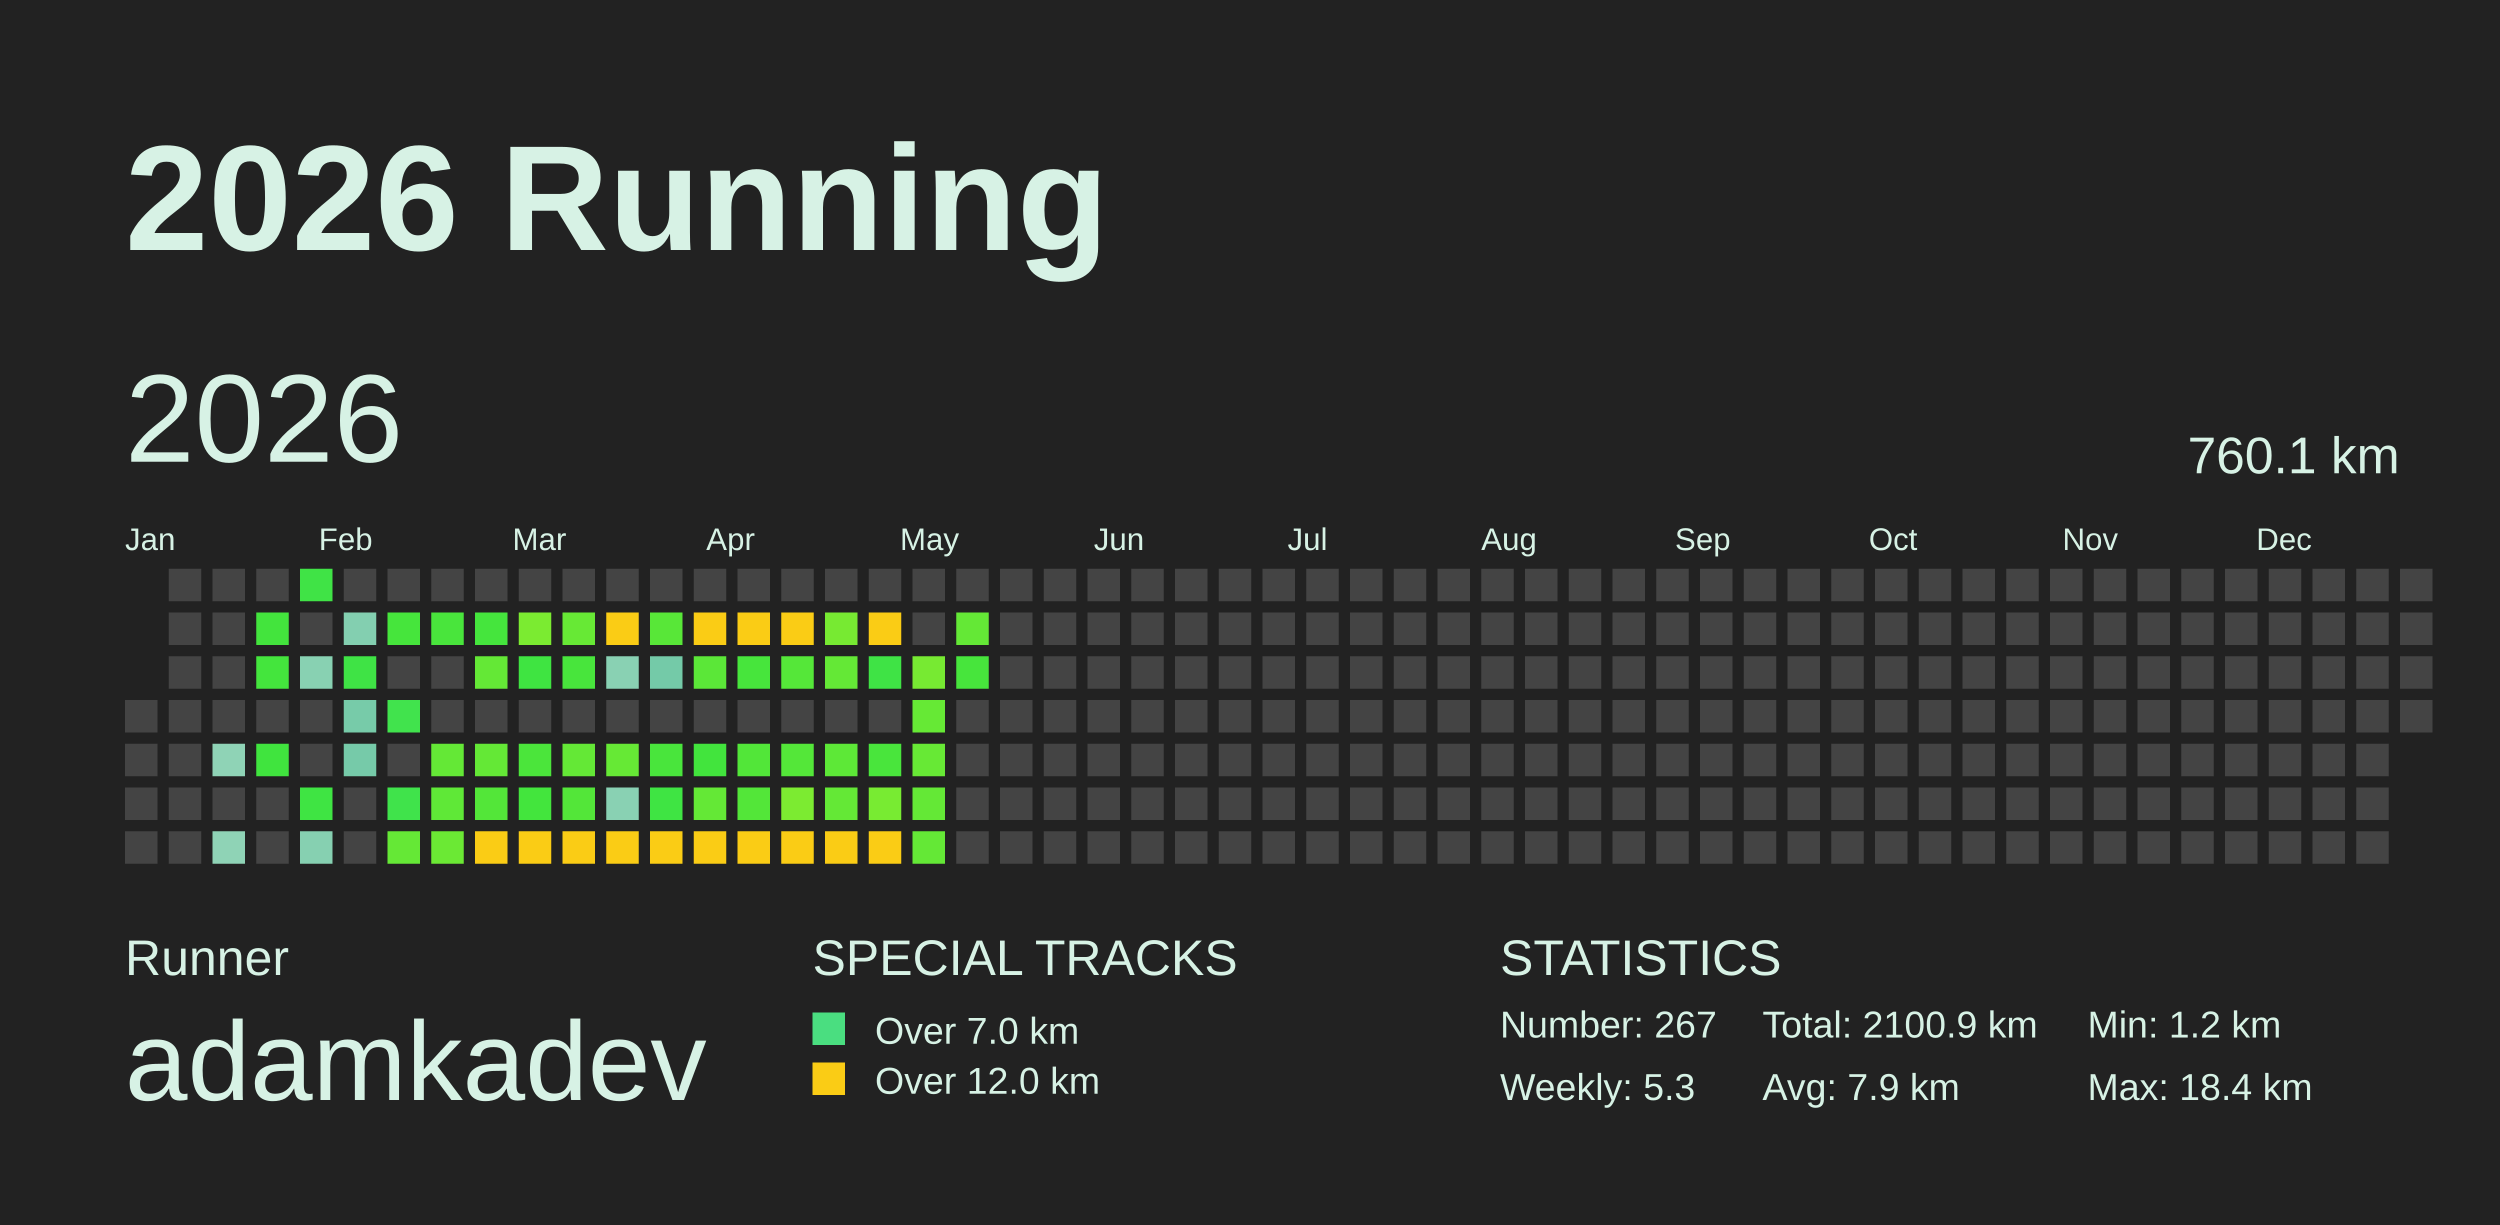
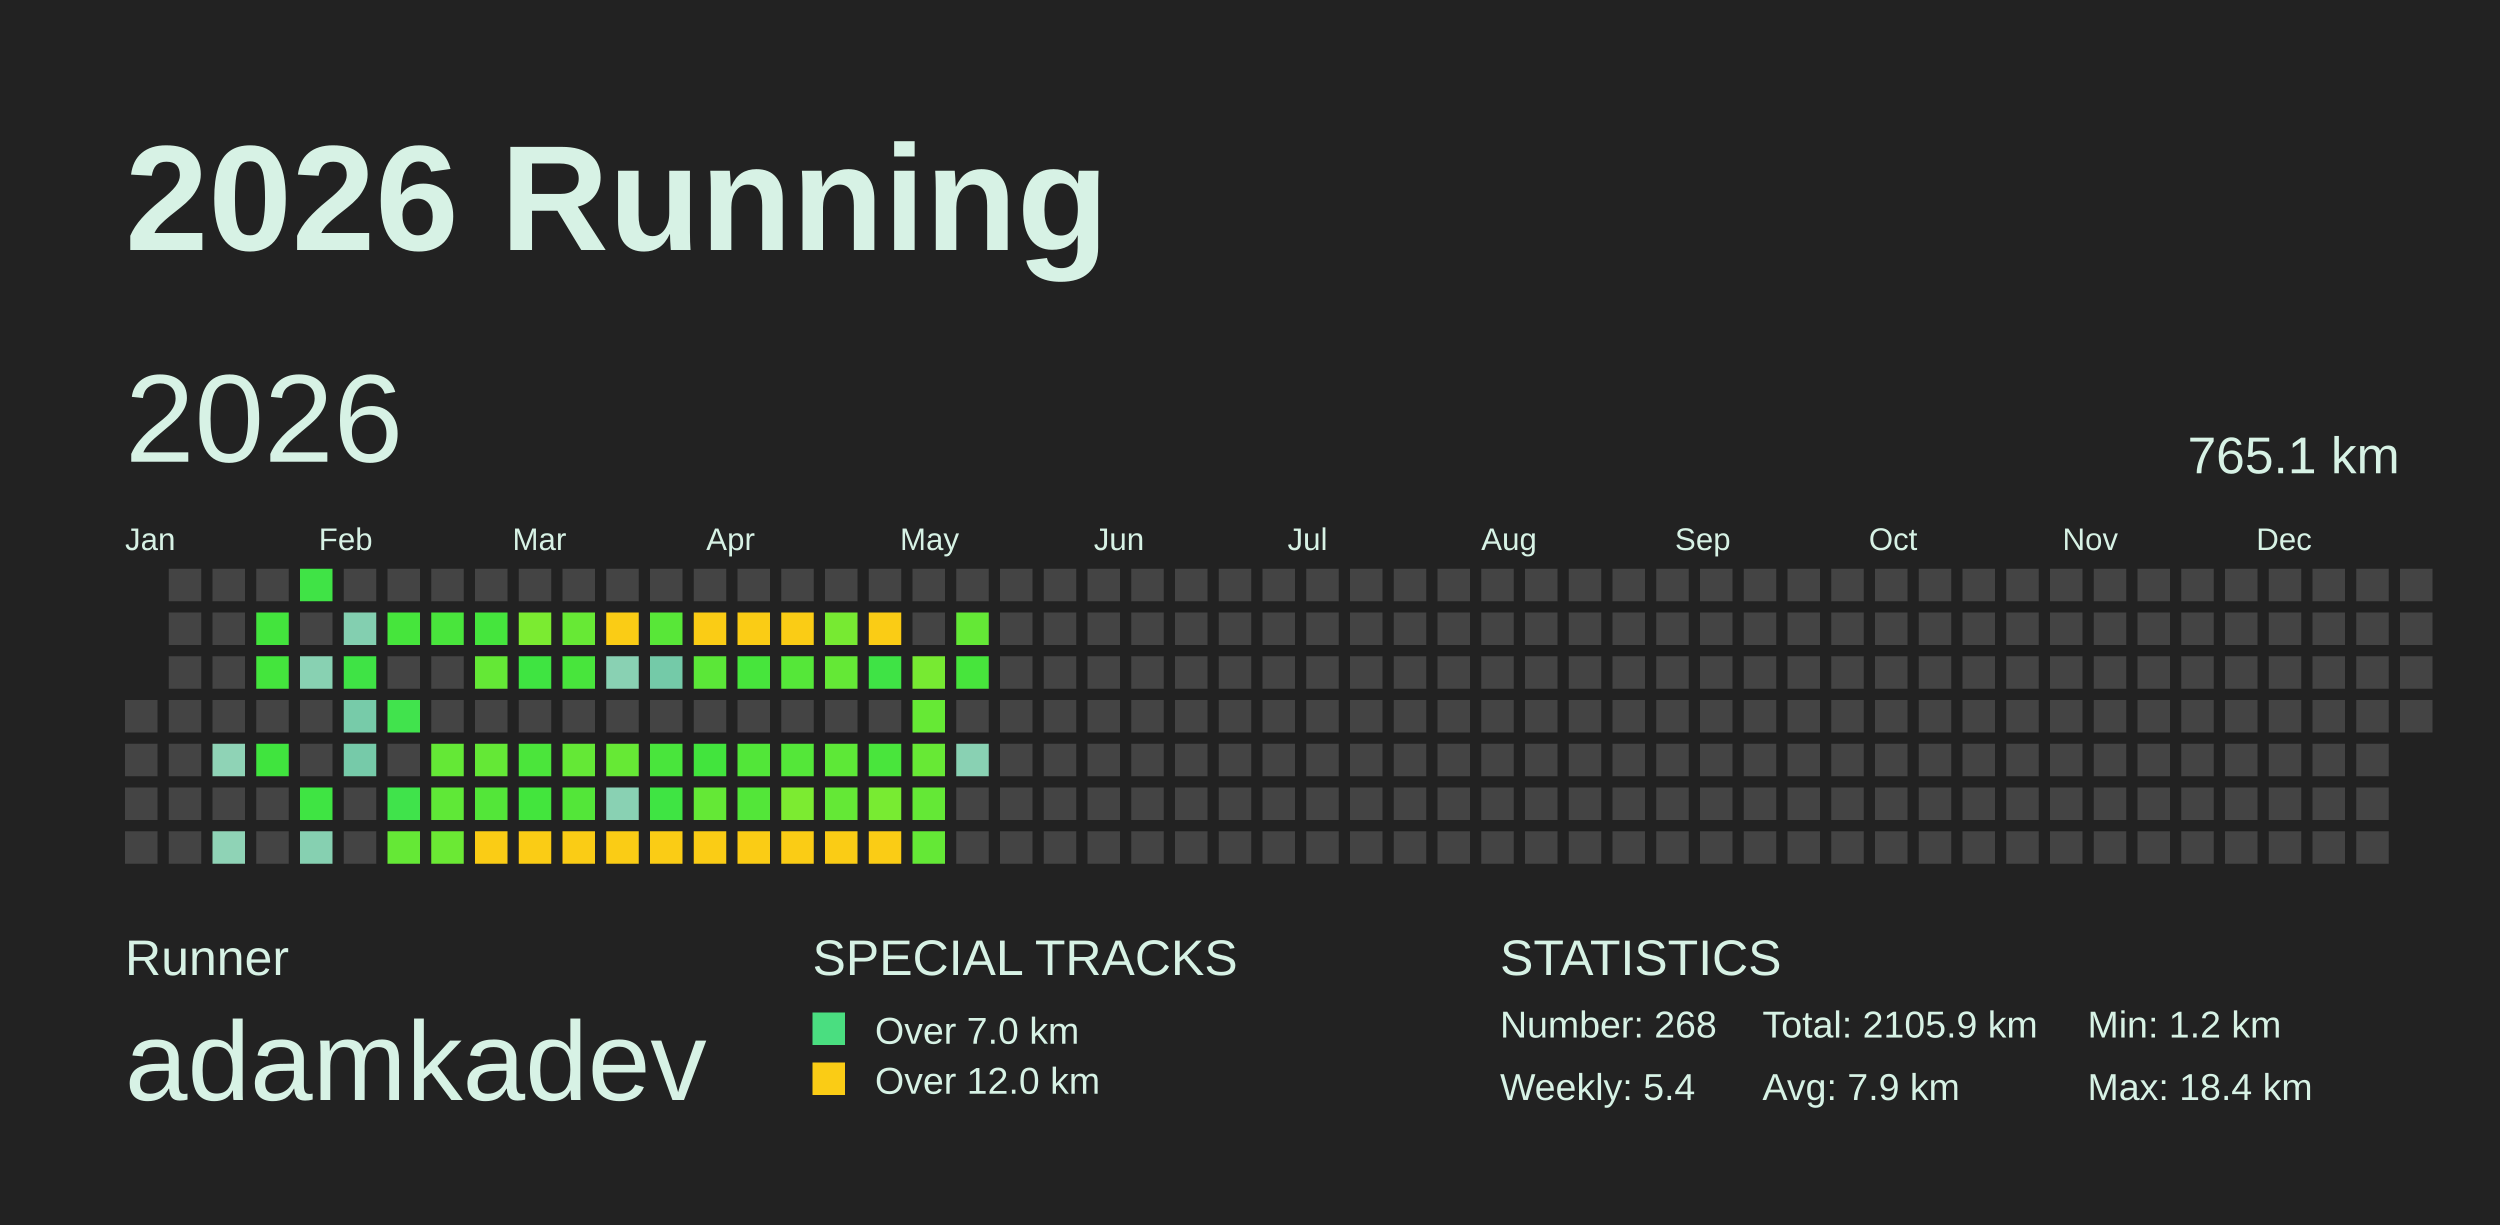
<svg xmlns="http://www.w3.org/2000/svg" baseProfile="full" height="98mm" version="1.1" viewBox="0,0,200,98" width="200mm">
  <defs>
    <pattern height="2" id="indoor-stripe" patternUnits="userSpaceOnUse" width="2">
      <line stroke="white" stroke-opacity="0.45" stroke-width="0.5" x1="0" x2="2" y1="2" y2="0" />
    </pattern>
  </defs>
  <rect fill="#222222" height="98" width="200" x="0" y="0" />
  <text fill="#D7F2E5" style="font-size:12px; font-family:Arial; font-weight:bold;" x="10" y="20">2026 Running</text>
  <text fill="#D7F2E5" style="font-size:4px; font-family:Arial" x="10" y="78">Runner</text>
  <text fill="#D7F2E5" style="font-size:9px; font-family:Arial" x="10" y="88">adamkadev</text>
  <text fill="#D7F2E5" style="font-size:4px; font-family:Arial" x="65" y="78">SPECIAL TRACKS</text>
  <rect fill="#4ADE80" height="2.6" width="2.6" x="65" y="81" />
  <text fill="#D7F2E5" style="font-size:3px; font-family:Arial" x="70" y="83.5">Over 7.0 km</text>
  <rect fill="#FACC15" height="2.6" width="2.6" x="65" y="85" />
  <text fill="#D7F2E5" style="font-size:3px; font-family:Arial" x="70" y="87.5">Over 12.0 km</text>
  <text fill="#D7F2E5" style="font-size:4px; font-family:Arial" x="120" y="78">STATISTICS</text>
-   <text fill="#D7F2E5" style="font-size:3px; font-family:Arial" x="120" y="83">Number: 267</text>
-   <text fill="#D7F2E5" style="font-size:3px; font-family:Arial" x="120" y="88">Weekly: 5.3</text>
-   <text fill="#D7F2E5" style="font-size:3px; font-family:Arial" x="141" y="83">Total: 2100.9 km</text>
+   <text fill="#D7F2E5" style="font-size:3px; font-family:Arial" x="120" y="83">Number: 268</text>
+   <text fill="#D7F2E5" style="font-size:3px; font-family:Arial" x="120" y="88">Weekly: 5.4</text>
+   <text fill="#D7F2E5" style="font-size:3px; font-family:Arial" x="141" y="83">Total: 2105.9 km</text>
  <text fill="#D7F2E5" style="font-size:3px; font-family:Arial" x="141" y="88">Avg: 7.9 km</text>
  <text fill="#D7F2E5" style="font-size:3px; font-family:Arial" x="167" y="83">Min: 1.2 km</text>
  <text fill="#D7F2E5" style="font-size:3px; font-family:Arial" x="167" y="88">Max: 18.4 km</text>
  <text dominant-baseline="hanging" fill="#D7F2E5" style="font-size:10.0px; font-family:Arial;" x="10" y="30">2026</text>
-   <text dominant-baseline="hanging" fill="#D7F2E5" style="font-size:4.125px; font-family:Arial;" x="175" y="35">760.1 km</text>
+   <text dominant-baseline="hanging" fill="#D7F2E5" style="font-size:4.125px; font-family:Arial;" x="175" y="35">765.1 km</text>
  <text fill="#D7F2E5" style="font-size:2.5px; font-family:Arial" x="10.0" y="44">Jan</text>
  <text fill="#D7F2E5" style="font-size:2.5px; font-family:Arial" x="25.5" y="44">Feb</text>
  <text fill="#D7F2E5" style="font-size:2.5px; font-family:Arial" x="41.0" y="44">Mar</text>
  <text fill="#D7F2E5" style="font-size:2.5px; font-family:Arial" x="56.5" y="44">Apr</text>
  <text fill="#D7F2E5" style="font-size:2.5px; font-family:Arial" x="72.0" y="44">May</text>
  <text fill="#D7F2E5" style="font-size:2.5px; font-family:Arial" x="87.5" y="44">Jun</text>
  <text fill="#D7F2E5" style="font-size:2.5px; font-family:Arial" x="103.0" y="44">Jul</text>
  <text fill="#D7F2E5" style="font-size:2.5px; font-family:Arial" x="118.5" y="44">Aug</text>
  <text fill="#D7F2E5" style="font-size:2.5px; font-family:Arial" x="134.0" y="44">Sep</text>
  <text fill="#D7F2E5" style="font-size:2.5px; font-family:Arial" x="149.5" y="44">Oct</text>
  <text fill="#D7F2E5" style="font-size:2.5px; font-family:Arial" x="165.0" y="44">Nov</text>
  <text fill="#D7F2E5" style="font-size:2.5px; font-family:Arial" x="180.5" y="44">Dec</text>
  <rect fill="#444444" height="2.6" width="2.6" x="10.0" y="56.0" />
  <rect fill="#444444" height="2.6" width="2.6" x="10.0" y="59.5" />
  <rect fill="#444444" height="2.6" width="2.6" x="10.0" y="63.0" />
  <rect fill="#444444" height="2.6" width="2.6" x="10.0" y="66.5" />
  <rect fill="#444444" height="2.6" width="2.6" x="13.5" y="45.5" />
  <rect fill="#444444" height="2.6" width="2.6" x="13.5" y="49.0" />
  <rect fill="#444444" height="2.6" width="2.6" x="13.5" y="52.5" />
  <rect fill="#444444" height="2.6" width="2.6" x="13.5" y="56.0" />
  <rect fill="#444444" height="2.6" width="2.6" x="13.5" y="59.5" />
  <rect fill="#444444" height="2.6" width="2.6" x="13.5" y="63.0" />
  <rect fill="#444444" height="2.6" width="2.6" x="13.5" y="66.5" />
  <rect fill="#444444" height="2.6" width="2.6" x="17.0" y="45.5" />
  <rect fill="#444444" height="2.6" width="2.6" x="17.0" y="49.0" />
  <rect fill="#444444" height="2.6" width="2.6" x="17.0" y="52.5" />
  <rect fill="#444444" height="2.6" width="2.6" x="17.0" y="56.0" />
  <rect fill="#8fd3b6" height="2.6" width="2.6" x="17.0" y="59.5" />
  <rect fill="#444444" height="2.6" width="2.6" x="17.0" y="63.0" />
  <rect fill="#8fd3b6" height="2.6" width="2.6" x="17.0" y="66.5" />
  <rect fill="#444444" height="2.6" width="2.6" x="20.5" y="45.5" />
  <rect fill="#43e43d" height="2.6" width="2.6" x="20.5" y="49.0" />
  <rect fill="#44e53d" height="2.6" width="2.6" x="20.5" y="52.5" />
  <rect fill="#444444" height="2.6" width="2.6" x="20.5" y="56.0" />
  <rect fill="#40e43e" height="2.6" width="2.6" x="20.5" y="59.5" />
  <rect fill="#444444" height="2.6" width="2.6" x="20.5" y="63.0" />
  <rect fill="#444444" height="2.6" width="2.6" x="20.5" y="66.5" />
  <rect fill="#40e346" height="2.6" width="2.6" x="24.0" y="45.5" />
  <rect fill="#444444" height="2.6" width="2.6" x="24.0" y="49.0" />
  <rect fill="#88d1b2" height="2.6" width="2.6" x="24.0" y="52.5" />
  <rect fill="#444444" height="2.6" width="2.6" x="24.0" y="56.0" />
  <rect fill="#444444" height="2.6" width="2.6" x="24.0" y="59.5" />
  <rect fill="#3fe443" height="2.6" width="2.6" x="24.0" y="63.0" />
  <rect fill="#86d0b1" height="2.6" width="2.6" x="24.0" y="66.5" />
  <rect fill="#444444" height="2.6" width="2.6" x="27.5" y="45.5" />
  <rect fill="#83cfb0" height="2.6" width="2.6" x="27.5" y="49.0" />
  <rect fill="#3fe345" height="2.6" width="2.6" x="27.5" y="52.5" />
  <rect fill="#77cba9" height="2.6" width="2.6" x="27.5" y="56.0" />
  <rect fill="#76caa9" height="2.6" width="2.6" x="27.5" y="59.5" />
  <rect fill="#444444" height="2.6" width="2.6" x="27.5" y="63.0" />
  <rect fill="#444444" height="2.6" width="2.6" x="27.5" y="66.5" />
  <rect fill="#444444" height="2.6" width="2.6" x="31.0" y="45.5" />
  <rect fill="#46e53c" height="2.6" width="2.6" x="31.0" y="49.0" />
  <rect fill="#444444" height="2.6" width="2.6" x="31.0" y="52.5" />
  <rect fill="#41e34d" height="2.6" width="2.6" x="31.0" y="56.0" />
  <rect fill="#444444" height="2.6" width="2.6" x="31.0" y="59.5" />
  <rect fill="#40e34b" height="2.6" width="2.6" x="31.0" y="63.0" />
  <rect fill="#65e836" height="2.6" width="2.6" x="31.0" y="66.5" />
  <rect fill="#444444" height="2.6" width="2.6" x="34.5" y="45.5" />
  <rect fill="#49e53c" height="2.6" width="2.6" x="34.5" y="49.0" />
  <rect fill="#444444" height="2.6" width="2.6" x="34.5" y="52.5" />
  <rect fill="#444444" height="2.6" width="2.6" x="34.5" y="56.0" />
  <rect fill="#64e836" height="2.6" width="2.6" x="34.5" y="59.5" />
  <rect fill="#5fe837" height="2.6" width="2.6" x="34.5" y="63.0" />
  <rect fill="#6be934" height="2.6" width="2.6" x="34.5" y="66.5" />
  <rect fill="#444444" height="2.6" width="2.6" x="38.0" y="45.5" />
  <rect fill="#45e53d" height="2.6" width="2.6" x="38.0" y="49.0" />
  <rect fill="#64e836" height="2.6" width="2.6" x="38.0" y="52.5" />
  <rect fill="#444444" height="2.6" width="2.6" x="38.0" y="56.0" />
  <rect fill="#64e836" height="2.6" width="2.6" x="38.0" y="59.5" />
  <rect fill="#53e639" height="2.6" width="2.6" x="38.0" y="63.0" />
  <rect fill="#FACC15" height="2.6" width="2.6" x="38.0" y="66.5" />
  <rect fill="#444444" height="2.6" width="2.6" x="41.5" y="45.5" />
  <rect fill="#7beb31" height="2.6" width="2.6" x="41.5" y="49.0" />
  <rect fill="#3fe441" height="2.6" width="2.6" x="41.5" y="52.5" />
  <rect fill="#444444" height="2.6" width="2.6" x="41.5" y="56.0" />
  <rect fill="#4be53b" height="2.6" width="2.6" x="41.5" y="59.5" />
  <rect fill="#43e53d" height="2.6" width="2.6" x="41.5" y="63.0" />
  <rect fill="#FACC15" height="2.6" width="2.6" x="41.5" y="66.5" />
  <rect fill="#444444" height="2.6" width="2.6" x="45.0" y="45.5" />
  <rect fill="#67e935" height="2.6" width="2.6" x="45.0" y="49.0" />
  <rect fill="#48e53c" height="2.6" width="2.6" x="45.0" y="52.5" />
  <rect fill="#444444" height="2.6" width="2.6" x="45.0" y="56.0" />
  <rect fill="#64e836" height="2.6" width="2.6" x="45.0" y="59.5" />
  <rect fill="#53e639" height="2.6" width="2.6" x="45.0" y="63.0" />
  <rect fill="#FACC15" height="2.6" width="2.6" x="45.0" y="66.5" />
  <rect fill="#444444" height="2.6" width="2.6" x="48.5" y="45.5" />
  <rect fill="#FACC15" height="2.6" width="2.6" x="48.5" y="49.0" />
  <rect fill="#89d1b3" height="2.6" width="2.6" x="48.5" y="52.5" />
  <rect fill="#444444" height="2.6" width="2.6" x="48.5" y="56.0" />
  <rect fill="#66e935" height="2.6" width="2.6" x="48.5" y="59.5" />
  <rect fill="#89d1b3" height="2.6" width="2.6" x="48.5" y="63.0" />
  <rect fill="#FACC15" height="2.6" width="2.6" x="48.5" y="66.5" />
  <rect fill="#444444" height="2.6" width="2.6" x="52.0" y="45.5" />
  <rect fill="#58e738" height="2.6" width="2.6" x="52.0" y="49.0" />
  <rect fill="#74caa8" height="2.6" width="2.6" x="52.0" y="52.5" />
  <rect fill="#444444" height="2.6" width="2.6" x="52.0" y="56.0" />
  <rect fill="#49e53c" height="2.6" width="2.6" x="52.0" y="59.5" />
  <rect fill="#3fe443" height="2.6" width="2.6" x="52.0" y="63.0" />
  <rect fill="#FACC15" height="2.6" width="2.6" x="52.0" y="66.5" />
  <rect fill="#444444" height="2.6" width="2.6" x="55.5" y="45.5" />
  <rect fill="#FACC15" height="2.6" width="2.6" x="55.5" y="49.0" />
  <rect fill="#5be738" height="2.6" width="2.6" x="55.5" y="52.5" />
  <rect fill="#444444" height="2.6" width="2.6" x="55.5" y="56.0" />
  <rect fill="#42e43d" height="2.6" width="2.6" x="55.5" y="59.5" />
  <rect fill="#64e836" height="2.6" width="2.6" x="55.5" y="63.0" />
  <rect fill="#FACC15" height="2.6" width="2.6" x="55.5" y="66.5" />
  <rect fill="#444444" height="2.6" width="2.6" x="59.0" y="45.5" />
  <rect fill="#FACC15" height="2.6" width="2.6" x="59.0" y="49.0" />
  <rect fill="#47e53c" height="2.6" width="2.6" x="59.0" y="52.5" />
  <rect fill="#444444" height="2.6" width="2.6" x="59.0" y="56.0" />
  <rect fill="#52e639" height="2.6" width="2.6" x="59.0" y="59.5" />
  <rect fill="#53e639" height="2.6" width="2.6" x="59.0" y="63.0" />
  <rect fill="#FACC15" height="2.6" width="2.6" x="59.0" y="66.5" />
  <rect fill="#444444" height="2.6" width="2.6" x="62.5" y="45.5" />
  <rect fill="#FACC15" height="2.6" width="2.6" x="62.5" y="49.0" />
  <rect fill="#55e739" height="2.6" width="2.6" x="62.5" y="52.5" />
  <rect fill="#444444" height="2.6" width="2.6" x="62.5" y="56.0" />
  <rect fill="#54e739" height="2.6" width="2.6" x="62.5" y="59.5" />
  <rect fill="#7ceb31" height="2.6" width="2.6" x="62.5" y="63.0" />
  <rect fill="#FACC15" height="2.6" width="2.6" x="62.5" y="66.5" />
  <rect fill="#444444" height="2.6" width="2.6" x="66.0" y="45.5" />
  <rect fill="#77ea32" height="2.6" width="2.6" x="66.0" y="49.0" />
  <rect fill="#64e836" height="2.6" width="2.6" x="66.0" y="52.5" />
  <rect fill="#444444" height="2.6" width="2.6" x="66.0" y="56.0" />
  <rect fill="#5de837" height="2.6" width="2.6" x="66.0" y="59.5" />
  <rect fill="#64e836" height="2.6" width="2.6" x="66.0" y="63.0" />
  <rect fill="#FACC15" height="2.6" width="2.6" x="66.0" y="66.5" />
  <rect fill="#444444" height="2.6" width="2.6" x="69.5" y="45.5" />
  <rect fill="#FACC15" height="2.6" width="2.6" x="69.5" y="49.0" />
  <rect fill="#3fe345" height="2.6" width="2.6" x="69.5" y="52.5" />
  <rect fill="#444444" height="2.6" width="2.6" x="69.5" y="56.0" />
  <rect fill="#49e53c" height="2.6" width="2.6" x="69.5" y="59.5" />
  <rect fill="#78eb32" height="2.6" width="2.6" x="69.5" y="63.0" />
  <rect fill="#FACC15" height="2.6" width="2.6" x="69.5" y="66.5" />
  <rect fill="#444444" height="2.6" width="2.6" x="73.0" y="45.5" />
  <rect fill="#444444" height="2.6" width="2.6" x="73.0" y="49.0" />
  <rect fill="#77ea32" height="2.6" width="2.6" x="73.0" y="52.5" />
  <rect fill="#66e935" height="2.6" width="2.6" x="73.0" y="56.0" />
  <rect fill="#67e935" height="2.6" width="2.6" x="73.0" y="59.5" />
  <rect fill="#64e836" height="2.6" width="2.6" x="73.0" y="63.0" />
  <rect fill="#64e836" height="2.6" width="2.6" x="73.0" y="66.5" />
  <rect fill="#444444" height="2.6" width="2.6" x="76.5" y="45.5" />
  <rect fill="#64e836" height="2.6" width="2.6" x="76.5" y="49.0" />
  <rect fill="#47e53c" height="2.6" width="2.6" x="76.5" y="52.5" />
  <rect fill="#444444" height="2.6" width="2.6" x="76.5" y="56.0" />
-   <rect fill="#444444" height="2.6" width="2.6" x="76.5" y="59.5" />
+   <rect fill="#89d1b3" height="2.6" width="2.6" x="76.5" y="59.5" />
  <rect fill="#444444" height="2.6" width="2.6" x="76.5" y="63.0" />
  <rect fill="#444444" height="2.6" width="2.6" x="76.5" y="66.5" />
  <rect fill="#444444" height="2.6" width="2.6" x="80.0" y="45.5" />
  <rect fill="#444444" height="2.6" width="2.6" x="80.0" y="49.0" />
  <rect fill="#444444" height="2.6" width="2.6" x="80.0" y="52.5" />
  <rect fill="#444444" height="2.6" width="2.6" x="80.0" y="56.0" />
  <rect fill="#444444" height="2.6" width="2.6" x="80.0" y="59.5" />
  <rect fill="#444444" height="2.6" width="2.6" x="80.0" y="63.0" />
  <rect fill="#444444" height="2.6" width="2.6" x="80.0" y="66.5" />
  <rect fill="#444444" height="2.6" width="2.6" x="83.5" y="45.5" />
  <rect fill="#444444" height="2.6" width="2.6" x="83.5" y="49.0" />
  <rect fill="#444444" height="2.6" width="2.6" x="83.5" y="52.5" />
  <rect fill="#444444" height="2.6" width="2.6" x="83.5" y="56.0" />
  <rect fill="#444444" height="2.6" width="2.6" x="83.5" y="59.5" />
  <rect fill="#444444" height="2.6" width="2.6" x="83.5" y="63.0" />
  <rect fill="#444444" height="2.6" width="2.6" x="83.5" y="66.5" />
  <rect fill="#444444" height="2.6" width="2.6" x="87.0" y="45.5" />
  <rect fill="#444444" height="2.6" width="2.6" x="87.0" y="49.0" />
  <rect fill="#444444" height="2.6" width="2.6" x="87.0" y="52.5" />
  <rect fill="#444444" height="2.6" width="2.6" x="87.0" y="56.0" />
  <rect fill="#444444" height="2.6" width="2.6" x="87.0" y="59.5" />
  <rect fill="#444444" height="2.6" width="2.6" x="87.0" y="63.0" />
  <rect fill="#444444" height="2.6" width="2.6" x="87.0" y="66.5" />
  <rect fill="#444444" height="2.6" width="2.6" x="90.5" y="45.5" />
  <rect fill="#444444" height="2.6" width="2.6" x="90.5" y="49.0" />
  <rect fill="#444444" height="2.6" width="2.6" x="90.5" y="52.5" />
  <rect fill="#444444" height="2.6" width="2.6" x="90.5" y="56.0" />
  <rect fill="#444444" height="2.6" width="2.6" x="90.5" y="59.5" />
  <rect fill="#444444" height="2.6" width="2.6" x="90.5" y="63.0" />
  <rect fill="#444444" height="2.6" width="2.6" x="90.5" y="66.5" />
  <rect fill="#444444" height="2.6" width="2.6" x="94.0" y="45.5" />
  <rect fill="#444444" height="2.6" width="2.6" x="94.0" y="49.0" />
  <rect fill="#444444" height="2.6" width="2.6" x="94.0" y="52.5" />
  <rect fill="#444444" height="2.6" width="2.6" x="94.0" y="56.0" />
  <rect fill="#444444" height="2.6" width="2.6" x="94.0" y="59.5" />
  <rect fill="#444444" height="2.6" width="2.6" x="94.0" y="63.0" />
  <rect fill="#444444" height="2.6" width="2.6" x="94.0" y="66.5" />
  <rect fill="#444444" height="2.6" width="2.6" x="97.5" y="45.5" />
  <rect fill="#444444" height="2.6" width="2.6" x="97.5" y="49.0" />
  <rect fill="#444444" height="2.6" width="2.6" x="97.5" y="52.5" />
  <rect fill="#444444" height="2.6" width="2.6" x="97.5" y="56.0" />
  <rect fill="#444444" height="2.6" width="2.6" x="97.5" y="59.5" />
  <rect fill="#444444" height="2.6" width="2.6" x="97.5" y="63.0" />
  <rect fill="#444444" height="2.6" width="2.6" x="97.5" y="66.5" />
  <rect fill="#444444" height="2.6" width="2.6" x="101.0" y="45.5" />
  <rect fill="#444444" height="2.6" width="2.6" x="101.0" y="49.0" />
  <rect fill="#444444" height="2.6" width="2.6" x="101.0" y="52.5" />
  <rect fill="#444444" height="2.6" width="2.6" x="101.0" y="56.0" />
  <rect fill="#444444" height="2.6" width="2.6" x="101.0" y="59.5" />
  <rect fill="#444444" height="2.6" width="2.6" x="101.0" y="63.0" />
  <rect fill="#444444" height="2.6" width="2.6" x="101.0" y="66.5" />
  <rect fill="#444444" height="2.6" width="2.6" x="104.5" y="45.5" />
  <rect fill="#444444" height="2.6" width="2.6" x="104.5" y="49.0" />
  <rect fill="#444444" height="2.6" width="2.6" x="104.5" y="52.5" />
  <rect fill="#444444" height="2.6" width="2.6" x="104.5" y="56.0" />
  <rect fill="#444444" height="2.6" width="2.6" x="104.5" y="59.5" />
  <rect fill="#444444" height="2.6" width="2.6" x="104.5" y="63.0" />
  <rect fill="#444444" height="2.6" width="2.6" x="104.5" y="66.5" />
  <rect fill="#444444" height="2.6" width="2.6" x="108.0" y="45.5" />
  <rect fill="#444444" height="2.6" width="2.6" x="108.0" y="49.0" />
  <rect fill="#444444" height="2.6" width="2.6" x="108.0" y="52.5" />
  <rect fill="#444444" height="2.6" width="2.6" x="108.0" y="56.0" />
  <rect fill="#444444" height="2.6" width="2.6" x="108.0" y="59.5" />
  <rect fill="#444444" height="2.6" width="2.6" x="108.0" y="63.0" />
  <rect fill="#444444" height="2.6" width="2.6" x="108.0" y="66.5" />
  <rect fill="#444444" height="2.6" width="2.6" x="111.5" y="45.5" />
  <rect fill="#444444" height="2.6" width="2.6" x="111.5" y="49.0" />
  <rect fill="#444444" height="2.6" width="2.6" x="111.5" y="52.5" />
  <rect fill="#444444" height="2.6" width="2.6" x="111.5" y="56.0" />
  <rect fill="#444444" height="2.6" width="2.6" x="111.5" y="59.5" />
  <rect fill="#444444" height="2.6" width="2.6" x="111.5" y="63.0" />
  <rect fill="#444444" height="2.6" width="2.6" x="111.5" y="66.5" />
  <rect fill="#444444" height="2.6" width="2.6" x="115.0" y="45.5" />
  <rect fill="#444444" height="2.6" width="2.6" x="115.0" y="49.0" />
  <rect fill="#444444" height="2.6" width="2.6" x="115.0" y="52.5" />
  <rect fill="#444444" height="2.6" width="2.6" x="115.0" y="56.0" />
  <rect fill="#444444" height="2.6" width="2.6" x="115.0" y="59.5" />
  <rect fill="#444444" height="2.6" width="2.6" x="115.0" y="63.0" />
  <rect fill="#444444" height="2.6" width="2.6" x="115.0" y="66.5" />
  <rect fill="#444444" height="2.6" width="2.6" x="118.5" y="45.5" />
  <rect fill="#444444" height="2.6" width="2.6" x="118.5" y="49.0" />
  <rect fill="#444444" height="2.6" width="2.6" x="118.5" y="52.5" />
  <rect fill="#444444" height="2.6" width="2.6" x="118.5" y="56.0" />
  <rect fill="#444444" height="2.6" width="2.6" x="118.5" y="59.5" />
  <rect fill="#444444" height="2.6" width="2.6" x="118.5" y="63.0" />
  <rect fill="#444444" height="2.6" width="2.6" x="118.5" y="66.5" />
  <rect fill="#444444" height="2.6" width="2.6" x="122.0" y="45.5" />
  <rect fill="#444444" height="2.6" width="2.6" x="122.0" y="49.0" />
  <rect fill="#444444" height="2.6" width="2.6" x="122.0" y="52.5" />
  <rect fill="#444444" height="2.6" width="2.6" x="122.0" y="56.0" />
  <rect fill="#444444" height="2.6" width="2.6" x="122.0" y="59.5" />
  <rect fill="#444444" height="2.6" width="2.6" x="122.0" y="63.0" />
  <rect fill="#444444" height="2.6" width="2.6" x="122.0" y="66.5" />
  <rect fill="#444444" height="2.6" width="2.6" x="125.5" y="45.5" />
  <rect fill="#444444" height="2.6" width="2.6" x="125.5" y="49.0" />
  <rect fill="#444444" height="2.6" width="2.6" x="125.5" y="52.5" />
  <rect fill="#444444" height="2.6" width="2.6" x="125.5" y="56.0" />
  <rect fill="#444444" height="2.6" width="2.6" x="125.5" y="59.5" />
  <rect fill="#444444" height="2.6" width="2.6" x="125.5" y="63.0" />
  <rect fill="#444444" height="2.6" width="2.6" x="125.5" y="66.5" />
  <rect fill="#444444" height="2.6" width="2.6" x="129.0" y="45.5" />
  <rect fill="#444444" height="2.6" width="2.6" x="129.0" y="49.0" />
  <rect fill="#444444" height="2.6" width="2.6" x="129.0" y="52.5" />
  <rect fill="#444444" height="2.6" width="2.6" x="129.0" y="56.0" />
  <rect fill="#444444" height="2.6" width="2.6" x="129.0" y="59.5" />
  <rect fill="#444444" height="2.6" width="2.6" x="129.0" y="63.0" />
  <rect fill="#444444" height="2.6" width="2.6" x="129.0" y="66.5" />
  <rect fill="#444444" height="2.6" width="2.6" x="132.5" y="45.5" />
  <rect fill="#444444" height="2.6" width="2.6" x="132.5" y="49.0" />
  <rect fill="#444444" height="2.6" width="2.6" x="132.5" y="52.5" />
  <rect fill="#444444" height="2.6" width="2.6" x="132.5" y="56.0" />
  <rect fill="#444444" height="2.6" width="2.6" x="132.5" y="59.5" />
  <rect fill="#444444" height="2.6" width="2.6" x="132.5" y="63.0" />
  <rect fill="#444444" height="2.6" width="2.6" x="132.5" y="66.5" />
  <rect fill="#444444" height="2.6" width="2.6" x="136.0" y="45.5" />
  <rect fill="#444444" height="2.6" width="2.6" x="136.0" y="49.0" />
  <rect fill="#444444" height="2.6" width="2.6" x="136.0" y="52.5" />
  <rect fill="#444444" height="2.6" width="2.6" x="136.0" y="56.0" />
  <rect fill="#444444" height="2.6" width="2.6" x="136.0" y="59.5" />
  <rect fill="#444444" height="2.6" width="2.6" x="136.0" y="63.0" />
  <rect fill="#444444" height="2.6" width="2.6" x="136.0" y="66.5" />
  <rect fill="#444444" height="2.6" width="2.6" x="139.5" y="45.5" />
  <rect fill="#444444" height="2.6" width="2.6" x="139.5" y="49.0" />
  <rect fill="#444444" height="2.6" width="2.6" x="139.5" y="52.5" />
  <rect fill="#444444" height="2.6" width="2.6" x="139.5" y="56.0" />
  <rect fill="#444444" height="2.6" width="2.6" x="139.5" y="59.5" />
  <rect fill="#444444" height="2.6" width="2.6" x="139.5" y="63.0" />
  <rect fill="#444444" height="2.6" width="2.6" x="139.5" y="66.5" />
  <rect fill="#444444" height="2.6" width="2.6" x="143.0" y="45.5" />
  <rect fill="#444444" height="2.6" width="2.6" x="143.0" y="49.0" />
  <rect fill="#444444" height="2.6" width="2.6" x="143.0" y="52.5" />
  <rect fill="#444444" height="2.6" width="2.6" x="143.0" y="56.0" />
  <rect fill="#444444" height="2.6" width="2.6" x="143.0" y="59.5" />
  <rect fill="#444444" height="2.6" width="2.6" x="143.0" y="63.0" />
  <rect fill="#444444" height="2.6" width="2.6" x="143.0" y="66.5" />
  <rect fill="#444444" height="2.6" width="2.6" x="146.5" y="45.5" />
  <rect fill="#444444" height="2.6" width="2.6" x="146.5" y="49.0" />
  <rect fill="#444444" height="2.6" width="2.6" x="146.5" y="52.5" />
  <rect fill="#444444" height="2.6" width="2.6" x="146.5" y="56.0" />
  <rect fill="#444444" height="2.6" width="2.6" x="146.5" y="59.5" />
  <rect fill="#444444" height="2.6" width="2.6" x="146.5" y="63.0" />
  <rect fill="#444444" height="2.6" width="2.6" x="146.5" y="66.5" />
  <rect fill="#444444" height="2.6" width="2.6" x="150.0" y="45.5" />
  <rect fill="#444444" height="2.6" width="2.6" x="150.0" y="49.0" />
  <rect fill="#444444" height="2.6" width="2.6" x="150.0" y="52.5" />
  <rect fill="#444444" height="2.6" width="2.6" x="150.0" y="56.0" />
  <rect fill="#444444" height="2.6" width="2.6" x="150.0" y="59.5" />
  <rect fill="#444444" height="2.6" width="2.6" x="150.0" y="63.0" />
  <rect fill="#444444" height="2.6" width="2.6" x="150.0" y="66.5" />
  <rect fill="#444444" height="2.6" width="2.6" x="153.5" y="45.5" />
  <rect fill="#444444" height="2.6" width="2.6" x="153.5" y="49.0" />
  <rect fill="#444444" height="2.6" width="2.6" x="153.5" y="52.5" />
  <rect fill="#444444" height="2.6" width="2.6" x="153.5" y="56.0" />
  <rect fill="#444444" height="2.6" width="2.6" x="153.5" y="59.5" />
  <rect fill="#444444" height="2.6" width="2.6" x="153.5" y="63.0" />
  <rect fill="#444444" height="2.6" width="2.6" x="153.5" y="66.5" />
  <rect fill="#444444" height="2.6" width="2.6" x="157.0" y="45.5" />
  <rect fill="#444444" height="2.6" width="2.6" x="157.0" y="49.0" />
  <rect fill="#444444" height="2.6" width="2.6" x="157.0" y="52.5" />
  <rect fill="#444444" height="2.6" width="2.6" x="157.0" y="56.0" />
  <rect fill="#444444" height="2.6" width="2.6" x="157.0" y="59.5" />
  <rect fill="#444444" height="2.6" width="2.6" x="157.0" y="63.0" />
  <rect fill="#444444" height="2.6" width="2.6" x="157.0" y="66.5" />
  <rect fill="#444444" height="2.6" width="2.6" x="160.5" y="45.5" />
  <rect fill="#444444" height="2.6" width="2.6" x="160.5" y="49.0" />
  <rect fill="#444444" height="2.6" width="2.6" x="160.5" y="52.5" />
  <rect fill="#444444" height="2.6" width="2.6" x="160.5" y="56.0" />
  <rect fill="#444444" height="2.6" width="2.6" x="160.5" y="59.5" />
  <rect fill="#444444" height="2.6" width="2.6" x="160.5" y="63.0" />
  <rect fill="#444444" height="2.6" width="2.6" x="160.5" y="66.5" />
  <rect fill="#444444" height="2.6" width="2.6" x="164.0" y="45.5" />
  <rect fill="#444444" height="2.6" width="2.6" x="164.0" y="49.0" />
  <rect fill="#444444" height="2.6" width="2.6" x="164.0" y="52.5" />
  <rect fill="#444444" height="2.6" width="2.6" x="164.0" y="56.0" />
  <rect fill="#444444" height="2.6" width="2.6" x="164.0" y="59.5" />
  <rect fill="#444444" height="2.6" width="2.6" x="164.0" y="63.0" />
  <rect fill="#444444" height="2.6" width="2.6" x="164.0" y="66.5" />
  <rect fill="#444444" height="2.6" width="2.6" x="167.5" y="45.5" />
  <rect fill="#444444" height="2.6" width="2.6" x="167.5" y="49.0" />
  <rect fill="#444444" height="2.6" width="2.6" x="167.5" y="52.5" />
  <rect fill="#444444" height="2.6" width="2.6" x="167.5" y="56.0" />
  <rect fill="#444444" height="2.6" width="2.6" x="167.5" y="59.5" />
  <rect fill="#444444" height="2.6" width="2.6" x="167.5" y="63.0" />
  <rect fill="#444444" height="2.6" width="2.6" x="167.5" y="66.5" />
  <rect fill="#444444" height="2.6" width="2.6" x="171.0" y="45.5" />
  <rect fill="#444444" height="2.6" width="2.6" x="171.0" y="49.0" />
  <rect fill="#444444" height="2.6" width="2.6" x="171.0" y="52.5" />
  <rect fill="#444444" height="2.6" width="2.6" x="171.0" y="56.0" />
  <rect fill="#444444" height="2.6" width="2.6" x="171.0" y="59.5" />
  <rect fill="#444444" height="2.6" width="2.6" x="171.0" y="63.0" />
  <rect fill="#444444" height="2.6" width="2.6" x="171.0" y="66.5" />
  <rect fill="#444444" height="2.6" width="2.6" x="174.5" y="45.5" />
  <rect fill="#444444" height="2.6" width="2.6" x="174.5" y="49.0" />
  <rect fill="#444444" height="2.6" width="2.6" x="174.5" y="52.5" />
  <rect fill="#444444" height="2.6" width="2.6" x="174.5" y="56.0" />
  <rect fill="#444444" height="2.6" width="2.6" x="174.5" y="59.5" />
  <rect fill="#444444" height="2.6" width="2.6" x="174.5" y="63.0" />
  <rect fill="#444444" height="2.6" width="2.6" x="174.5" y="66.5" />
  <rect fill="#444444" height="2.6" width="2.6" x="178.0" y="45.5" />
  <rect fill="#444444" height="2.6" width="2.6" x="178.0" y="49.0" />
  <rect fill="#444444" height="2.6" width="2.6" x="178.0" y="52.5" />
  <rect fill="#444444" height="2.6" width="2.6" x="178.0" y="56.0" />
  <rect fill="#444444" height="2.6" width="2.6" x="178.0" y="59.5" />
  <rect fill="#444444" height="2.6" width="2.6" x="178.0" y="63.0" />
  <rect fill="#444444" height="2.6" width="2.6" x="178.0" y="66.5" />
  <rect fill="#444444" height="2.6" width="2.6" x="181.5" y="45.5" />
  <rect fill="#444444" height="2.6" width="2.6" x="181.5" y="49.0" />
  <rect fill="#444444" height="2.6" width="2.6" x="181.5" y="52.5" />
  <rect fill="#444444" height="2.6" width="2.6" x="181.5" y="56.0" />
  <rect fill="#444444" height="2.6" width="2.6" x="181.5" y="59.5" />
  <rect fill="#444444" height="2.6" width="2.6" x="181.5" y="63.0" />
  <rect fill="#444444" height="2.6" width="2.6" x="181.5" y="66.5" />
  <rect fill="#444444" height="2.6" width="2.6" x="185.0" y="45.5" />
  <rect fill="#444444" height="2.6" width="2.6" x="185.0" y="49.0" />
  <rect fill="#444444" height="2.6" width="2.6" x="185.0" y="52.5" />
  <rect fill="#444444" height="2.6" width="2.6" x="185.0" y="56.0" />
  <rect fill="#444444" height="2.6" width="2.6" x="185.0" y="59.5" />
  <rect fill="#444444" height="2.6" width="2.6" x="185.0" y="63.0" />
  <rect fill="#444444" height="2.6" width="2.6" x="185.0" y="66.5" />
  <rect fill="#444444" height="2.6" width="2.6" x="188.5" y="45.5" />
  <rect fill="#444444" height="2.6" width="2.6" x="188.5" y="49.0" />
  <rect fill="#444444" height="2.6" width="2.6" x="188.5" y="52.5" />
  <rect fill="#444444" height="2.6" width="2.6" x="188.5" y="56.0" />
  <rect fill="#444444" height="2.6" width="2.6" x="188.5" y="59.5" />
  <rect fill="#444444" height="2.6" width="2.6" x="188.5" y="63.0" />
  <rect fill="#444444" height="2.6" width="2.6" x="188.5" y="66.5" />
  <rect fill="#444444" height="2.6" width="2.6" x="192.0" y="45.5" />
  <rect fill="#444444" height="2.6" width="2.6" x="192.0" y="49.0" />
  <rect fill="#444444" height="2.6" width="2.6" x="192.0" y="52.5" />
  <rect fill="#444444" height="2.6" width="2.6" x="192.0" y="56.0" />
</svg>
